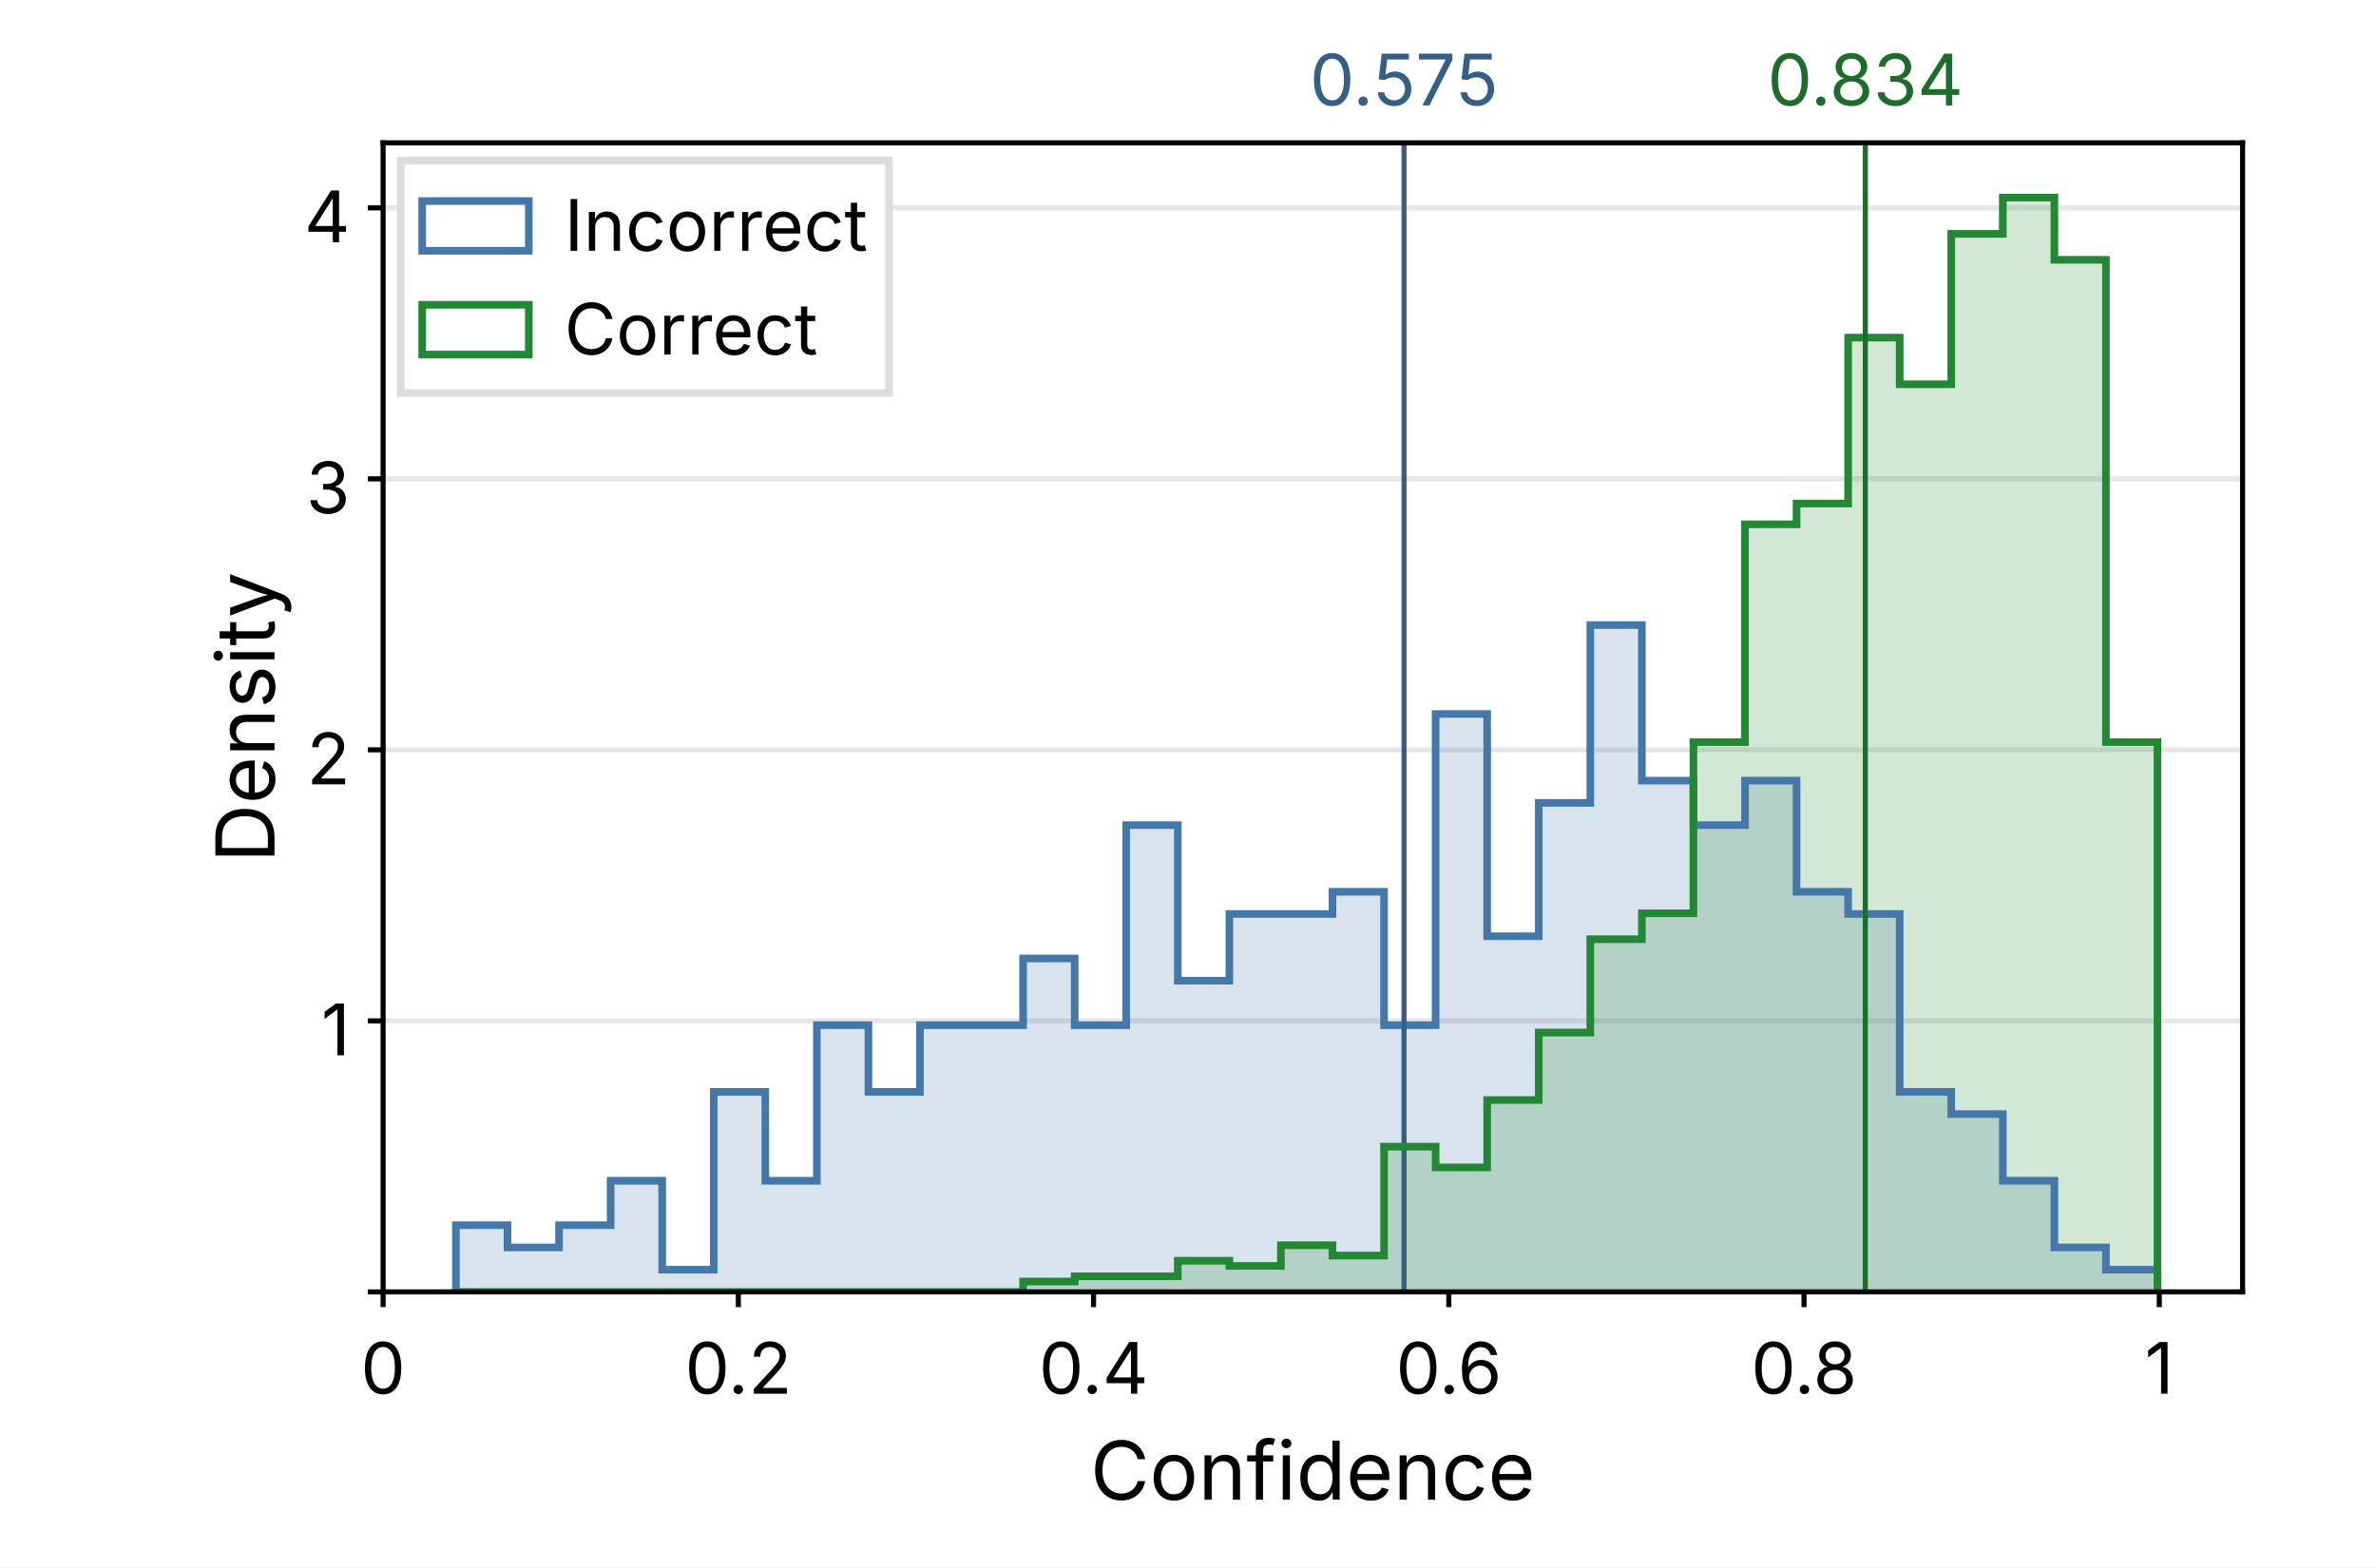
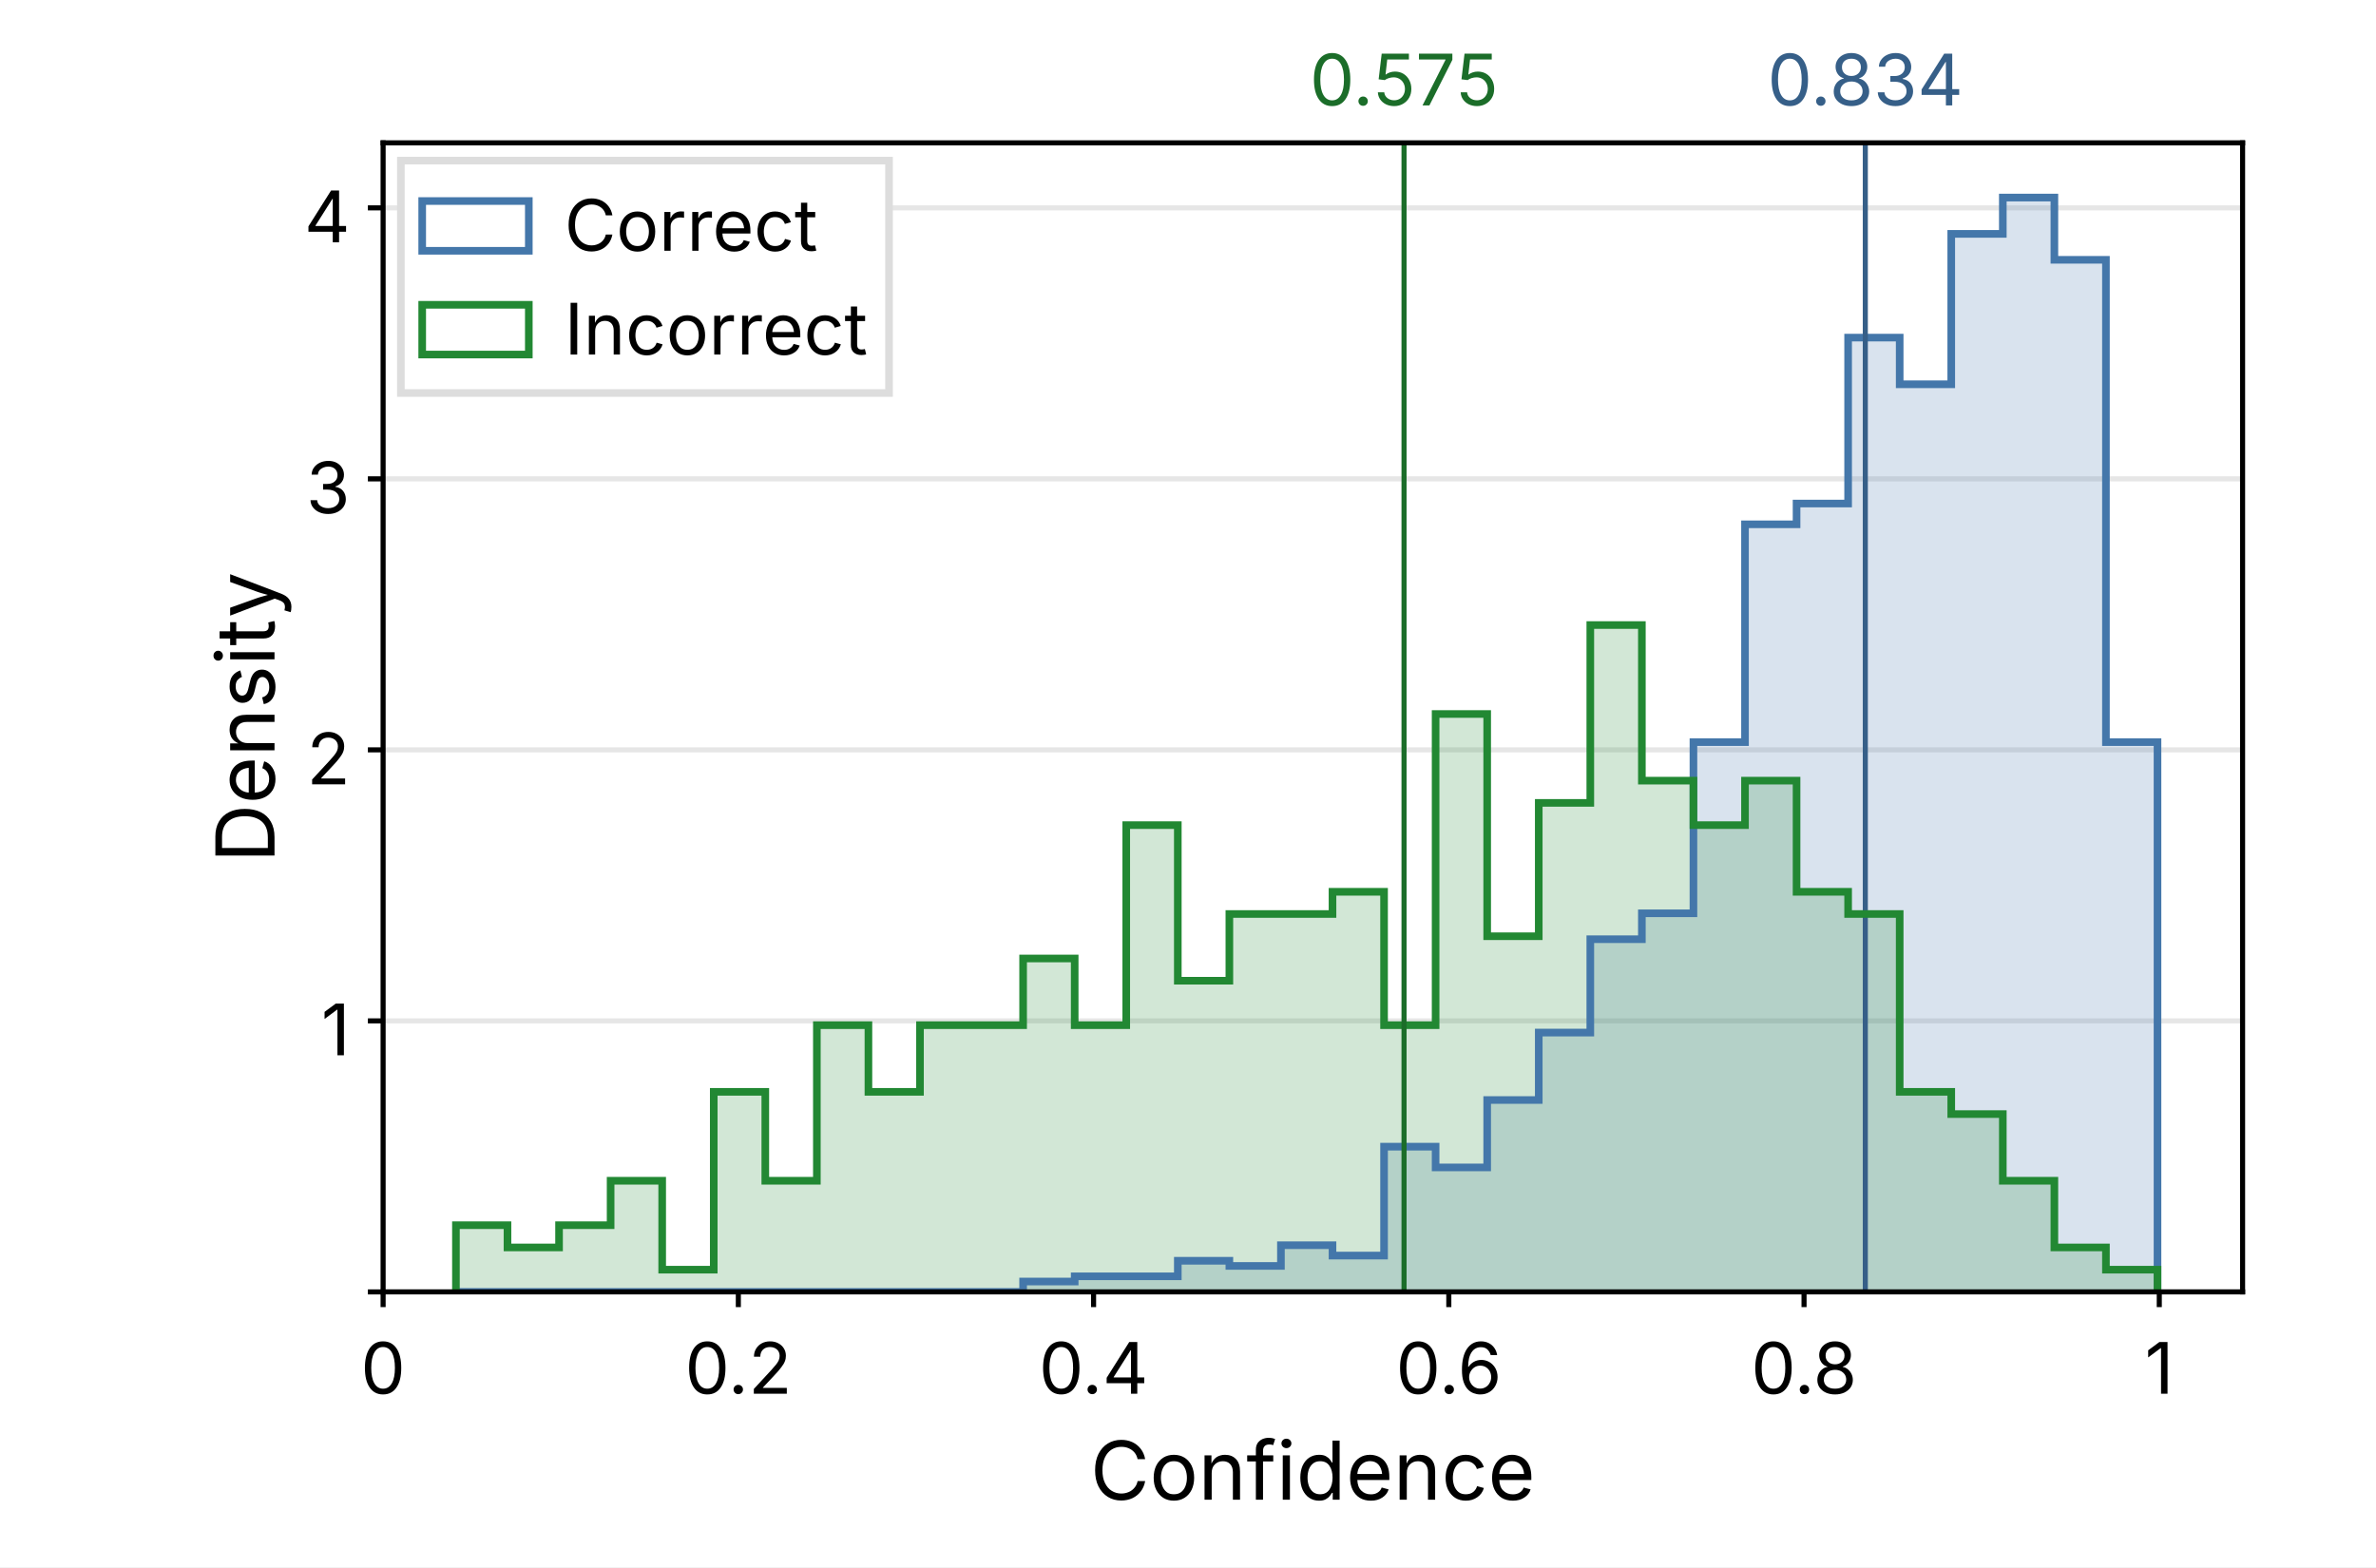
<svg xmlns="http://www.w3.org/2000/svg" xmlns:xlink="http://www.w3.org/1999/xlink" version="1.1" width="234" height="154.364" viewBox="0 0 234 154.364">
  <defs>
    <path id="font_1_19" d="M.315-.01C.234-.01 .171 .023 .127 .088 .082 .153 .06 .245 .06 .363 .06 .481 .082 .573 .127 .639 .172 .704 .235 .737 .315 .737 .396 .737 .459 .704 .504 .639 .549 .573 .571 .481 .571 .363 .571 .245 .549 .153 .504 .088 .46 .023 .397-.01 .315-.01M.315 .071C.369 .071 .41 .097 .439 .148 .468 .199 .482 .271 .482 .363 .482 .456 .468 .528 .439 .58 .41 .631 .369 .657 .315 .657 .262 .657 .221 .631 .192 .579 .163 .528 .149 .456 .149 .363 .149 .271 .163 .199 .192 .148 .221 .097 .262 .071 .315 .071Z" />
    <path id="font_1_28" d="M.144-.006C.126-.006 .11 0 .097 .013 .085 .026 .078 .041 .078 .06 .078 .078 .085 .093 .097 .106 .11 .119 .126 .125 .144 .125 .162 .125 .178 .119 .191 .106 .204 .093 .21 .078 .21 .06 .21 .041 .204 .026 .191 .013 .178 0 .162-.006 .144-.006Z" />
    <path id="font_1_21" d="M.075 0V.067L.317 .329C.344 .358 .366 .384 .384 .406 .402 .428 .416 .449 .425 .469 .434 .49 .438 .511 .438 .533 .438 .571 .425 .601 .399 .624 .373 .646 .34 .657 .302 .657 .26 .657 .227 .644 .203 .62 .178 .595 .166 .562 .166 .521H.077C.077 .564 .087 .602 .107 .634 .127 .667 .154 .692 .188 .71 .222 .728 .261 .737 .304 .737 .347 .737 .386 .728 .419 .71 .453 .692 .479 .668 .498 .637 .517 .607 .526 .572 .526 .534 .526 .508 .522 .482 .512 .457 .503 .432 .486 .404 .462 .373 .439 .341 .405 .302 .362 .257L.203 .087V.082H.539V0H.075Z" />
    <path id="font_1_23" d="M.059 .148V.224L.377 .728H.49V.229H.588V.148H.49V0H.401V.148H.059M.401 .229V.611H.396L.158 .235V.229H.401Z" />
    <path id="font_1_25" d="M.315-.01C.285-.01 .255-.004 .225 .007 .194 .018 .167 .036 .142 .062 .117 .089 .097 .124 .082 .168 .067 .213 .06 .269 .06 .336 .06 .464 .083 .563 .131 .633 .179 .702 .244 .737 .327 .737 .367 .737 .404 .729 .436 .713 .468 .697 .495 .674 .515 .645 .536 .616 .549 .583 .555 .544H.464C.456 .576 .44 .602 .417 .624 .395 .645 .364 .655 .327 .655 .271 .655 .227 .631 .195 .583 .163 .534 .147 .466 .147 .379H.153C.173 .409 .198 .433 .229 .45 .26 .467 .295 .476 .333 .476 .374 .476 .412 .465 .447 .445 .481 .424 .509 .396 .53 .36 .55 .323 .561 .282 .561 .235 .561 .19 .55 .149 .53 .112 .51 .075 .482 .045 .445 .023 .408 .001 .365-.01 .315-.01M.315 .072C.345 .072 .371 .079 .395 .094 .418 .108 .437 .128 .45 .153 .464 .177 .471 .205 .471 .235 .471 .264 .464 .291 .451 .316 .438 .34 .42 .359 .396 .374 .373 .388 .347 .395 .318 .395 .289 .395 .262 .388 .238 .373 .215 .358 .196 .338 .182 .313 .168 .289 .161 .262 .161 .234 .161 .205 .167 .179 .181 .154 .194 .129 .212 .11 .236 .094 .259 .079 .286 .072 .315 .072Z" />
    <path id="font_1_27" d="M.309-.01C.26-.01 .217-.001 .179 .016 .141 .034 .112 .058 .091 .088 .07 .119 .06 .154 .06 .193 .06 .224 .066 .252 .078 .279 .09 .305 .107 .327 .129 .344 .15 .362 .175 .373 .202 .378V.382C.166 .391 .138 .411 .117 .441 .096 .471 .086 .506 .086 .544 .086 .581 .096 .614 .115 .643 .134 .672 .16 .695 .194 .712 .227 .729 .266 .737 .309 .737 .352 .737 .39 .729 .423 .712 .457 .695 .483 .672 .503 .643 .522 .614 .532 .581 .532 .544 .532 .506 .521 .471 .5 .441 .479 .411 .451 .391 .417 .382V.378C.443 .373 .467 .362 .489 .344 .51 .327 .527 .305 .54 .279 .553 .252 .559 .224 .559 .193 .559 .154 .548 .119 .527 .088 .506 .058 .476 .034 .439 .016 .401-.001 .358-.01 .309-.01M.309 .071C.357 .071 .396 .082 .424 .106 .452 .129 .466 .16 .466 .198 .466 .225 .459 .249 .446 .27 .432 .29 .413 .307 .39 .319 .366 .33 .339 .336 .309 .336 .263 .336 .225 .323 .196 .298 .166 .272 .151 .239 .151 .198 .151 .16 .165 .129 .193 .106 .221 .082 .26 .071 .309 .071M.309 .414C.347 .414 .379 .425 .404 .448 .429 .471 .442 .5 .442 .537 .442 .574 .43 .603 .405 .625 .381 .646 .349 .657 .309 .657 .269 .657 .236 .646 .212 .625 .188 .603 .176 .574 .176 .537 .176 .5 .188 .471 .213 .448 .238 .425 .27 .414 .309 .414Z" />
    <path id="font_1_20" d="M.319 .728V0H.228V.642H.223L.047 .511V.611L.205 .728H.319Z" />
    <path id="font_1_4" d="M.382-.01C.32-.01 .265 .005 .216 .035 .167 .066 .129 .108 .101 .164 .073 .22 .06 .286 .06 .363 .06 .44 .073 .507 .101 .563 .129 .619 .167 .662 .216 .692 .265 .722 .32 .737 .382 .737 .431 .737 .477 .728 .518 .709 .559 .69 .594 .662 .621 .627 .649 .591 .667 .549 .676 .499H.583C.576 .532 .563 .56 .543 .583 .524 .605 .5 .622 .472 .634 .444 .646 .414 .651 .382 .651 .339 .651 .299 .64 .264 .618 .229 .596 .201 .564 .181 .521 .16 .478 .15 .425 .15 .363 .15 .301 .16 .249 .181 .206 .202 .163 .229 .131 .265 .109 .3 .087 .339 .076 .382 .076 .414 .076 .444 .082 .472 .094 .5 .105 .524 .123 .543 .146 .563 .168 .576 .196 .583 .229H.676C.667 .18 .649 .137 .622 .102 .594 .066 .56 .038 .519 .019 .478-0 .432-.01 .382-.01Z" />
    <path id="font_1_14" d="M.299-.012C.25-.012 .206 0 .169 .023 .132 .047 .103 .08 .082 .122 .061 .164 .051 .214 .051 .27 .051 .326 .061 .376 .082 .419 .103 .461 .132 .494 .169 .518 .206 .541 .25 .553 .299 .553 .349 .553 .393 .541 .43 .518 .468 .494 .497 .461 .518 .419 .538 .376 .549 .326 .549 .27 .549 .214 .538 .164 .518 .122 .497 .08 .468 .047 .43 .023 .393 0 .349-.012 .299-.012M.299 .067C.336 .067 .366 .076 .39 .095 .414 .114 .431 .139 .443 .17 .454 .2 .46 .234 .46 .27 .46 .306 .454 .339 .443 .37 .431 .401 .414 .427 .39 .446 .366 .465 .336 .474 .299 .474 .263 .474 .233 .465 .209 .446 .186 .427 .169 .402 .157 .371 .146 .34 .14 .306 .14 .27 .14 .234 .146 .2 .157 .17 .169 .139 .186 .114 .209 .095 .233 .076 .263 .067 .299 .067Z" />
    <path id="font_1_13" d="M.165 .327V0H.077V.546H.162L.162 .445C.18 .484 .203 .511 .231 .528 .26 .544 .292 .553 .329 .553 .384 .553 .429 .536 .463 .501 .497 .467 .514 .416 .514 .347V0H.426V.339C.426 .381 .415 .414 .393 .438 .371 .462 .341 .474 .303 .474 .263 .474 .231 .461 .204 .435 .178 .41 .165 .374 .165 .327Z" />
    <path id="font_1_10" d="M.331 .546V.471H.205V0H.117V.471H.01V.546H.117V.619C.117 .65 .125 .677 .139 .698 .154 .719 .174 .735 .197 .746 .221 .756 .246 .762 .272 .762 .293 .762 .311 .76 .324 .757 .338 .753 .348 .75 .354 .747L.33 .672C.326 .674 .32 .675 .312 .677 .305 .679 .295 .68 .283 .68 .256 .68 .236 .673 .224 .659 .211 .646 .205 .625 .205 .599V.546H.331Z" />
    <path id="font_1_11" d="M.077 0V.546H.165V0H.077M.122 .635C.105 .635 .091 .641 .079 .652 .067 .664 .061 .677 .061 .693 .061 .71 .067 .723 .079 .735 .091 .746 .105 .751 .122 .751 .139 .751 .153 .746 .165 .735 .177 .723 .183 .71 .183 .693 .183 .677 .177 .664 .165 .652 .153 .641 .139 .635 .122 .635Z" />
    <path id="font_1_8" d="M.282-.012C.236-.012 .196-0 .162 .023 .127 .046 .1 .079 .08 .121 .061 .163 .051 .214 .051 .271 .051 .329 .061 .379 .08 .421 .1 .463 .127 .496 .162 .519 .197 .541 .237 .553 .282 .553 .318 .553 .346 .547 .367 .535 .388 .523 .404 .51 .415 .495 .426 .481 .435 .468 .44 .458H.447V.728H.535V0H.45V.084H.44C.435 .074 .426 .062 .414 .047 .403 .031 .386 .018 .365 .006 .344-.006 .317-.012 .282-.012M.295 .067C.344 .067 .382 .086 .409 .124 .435 .162 .448 .212 .448 .272 .448 .333 .435 .381 .409 .418 .384 .456 .345 .474 .295 .474 .26 .474 .232 .465 .209 .447 .186 .429 .169 .405 .157 .375 .146 .344 .14 .31 .14 .272 .14 .234 .146 .2 .157 .169 .169 .138 .186 .113 .209 .094 .233 .076 .261 .067 .295 .067Z" />
    <path id="font_1_9" d="M.307-.012C.254-.012 .208 0 .17 .023 .132 .047 .102 .08 .082 .122 .061 .164 .051 .213 .051 .269 .051 .325 .061 .374 .081 .417 .101 .459 .13 .493 .167 .517 .204 .541 .247 .553 .296 .553 .325 .553 .354 .548 .382 .538 .41 .529 .436 .513 .459 .492 .482 .471 .5 .443 .514 .408 .527 .373 .534 .33 .534 .28V.243H.14C.142 .186 .158 .142 .189 .112 .219 .082 .259 .066 .307 .066 .339 .066 .367 .073 .39 .088 .414 .102 .43 .123 .44 .15L.525 .127C.513 .086 .487 .052 .448 .027 .41 .001 .363-.012 .307-.012M.14 .317H.445C.441 .364 .426 .402 .401 .431 .376 .46 .341 .475 .296 .475 .265 .475 .238 .467 .216 .453 .193 .438 .175 .419 .162 .395 .149 .371 .142 .345 .14 .317Z" />
    <path id="font_1_7" d="M.299-.012C.25-.012 .206 0 .169 .023 .132 .047 .103 .08 .082 .122 .061 .164 .051 .214 .051 .27 .051 .326 .061 .376 .082 .419 .103 .461 .132 .494 .169 .518 .206 .541 .25 .553 .299 .553 .352 .553 .398 .539 .438 .513 .478 .486 .506 .449 .521 .402L.436 .378C.428 .406 .412 .429 .388 .447 .365 .465 .335 .474 .299 .474 .263 .474 .233 .465 .209 .446 .186 .427 .169 .402 .157 .371 .146 .34 .14 .306 .14 .27 .14 .234 .146 .2 .157 .17 .169 .139 .186 .114 .209 .095 .233 .076 .263 .067 .299 .067 .336 .067 .366 .076 .39 .095 .414 .114 .43 .138 .438 .167L.522 .144C.508 .095 .48 .057 .44 .03 .4 .002 .353-.012 .299-.012Z" />
    <clipPath id="clip_2">
      <path transform="matrix(1,0,0,-1,0,154.3638)" d="M37.73 27.12H220.86V140.294H37.73Z" />
    </clipPath>
    <clipPath id="clip_3">
      <path transform="matrix(1,0,0,-1,0,154.3638)" d="M37.73 27.12H220.86V140.294H37.73Z" />
    </clipPath>
    <clipPath id="clip_4">
      <path transform="matrix(1,0,0,-1,0,154.3638)" d="M37.73 27.12H220.86V140.294H37.73Z" />
    </clipPath>
    <clipPath id="clip_5">
      <path transform="matrix(1,0,0,-1,0,154.3638)" d="M37.73 27.12H220.86V140.294H37.73Z" />
    </clipPath>
    <path id="font_1_22" d="M.31-.01C.263-.01 .22-.002 .184 .015 .147 .031 .118 .054 .096 .083 .074 .111 .063 .145 .061 .184H.155C.157 .149 .173 .122 .203 .102 .232 .082 .267 .072 .309 .072 .354 .072 .392 .083 .422 .107 .451 .13 .466 .161 .466 .199 .466 .238 .452 .27 .422 .295 .393 .32 .351 .333 .297 .333H.238V.413H.297C.34 .413 .375 .424 .401 .447 .428 .47 .441 .5 .441 .537 .441 .573 .429 .602 .406 .624 .382 .646 .351 .657 .311 .657 .286 .657 .263 .652 .241 .643 .22 .634 .202 .622 .188 .605 .174 .588 .167 .568 .166 .544H.077C.078 .583 .089 .616 .111 .645 .132 .674 .161 .697 .196 .713 .231 .729 .27 .737 .313 .737 .358 .737 .397 .728 .43 .71 .463 .692 .488 .668 .505 .638 .523 .609 .532 .576 .532 .542 .532 .501 .521 .466 .499 .438 .478 .409 .448 .389 .411 .378V.372C.458 .365 .494 .345 .52 .314 .545 .282 .558 .244 .558 .198 .558 .158 .547 .123 .526 .091 .504 .06 .475 .035 .438 .017 .4-.001 .358-.01 .31-.01Z" />
    <clipPath id="clip_6">
      <path transform="matrix(1,0,0,-1,0,154.3638)" d="M37.73 27.12H220.86V140.294H37.73Z" />
    </clipPath>
    <path id="font_1_5" d="M.315 0H.088V.728H.324C.395 .728 .456 .713 .506 .684 .556 .655 .595 .614 .622 .559 .649 .505 .662 .44 .662 .365 .662 .289 .649 .224 .622 .17 .595 .115 .555 .073 .503 .044 .452 .015 .389 0 .315 0M.181 .082H.309C.398 .082 .464 .107 .507 .157 .551 .208 .572 .277 .572 .365 .572 .453 .551 .521 .508 .571 .466 .621 .402 .646 .318 .646H.181V.082Z" />
    <path id="font_1_16" d="M.263-.012C.207-.012 .16 0 .123 .025 .086 .049 .062 .085 .053 .132L.136 .152C.144 .122 .159 .1 .18 .086 .202 .072 .229 .065 .262 .065 .3 .065 .33 .074 .353 .09 .375 .106 .387 .125 .387 .148 .387 .185 .36 .21 .307 .223L.216 .245C.118 .268 .069 .317 .069 .394 .069 .425 .078 .452 .096 .476 .113 .5 .137 .519 .168 .532 .198 .546 .233 .553 .271 .553 .328 .553 .372 .54 .403 .516 .434 .491 .455 .46 .468 .421L.388 .401C.381 .42 .368 .438 .351 .454 .333 .47 .307 .478 .272 .478 .239 .478 .212 .471 .191 .456 .169 .441 .158 .422 .158 .399 .158 .379 .166 .363 .18 .35 .195 .338 .218 .328 .25 .321L.333 .301C.382 .29 .419 .271 .442 .247 .466 .222 .478 .191 .478 .154 .478 .122 .469 .094 .451 .069 .433 .044 .408 .024 .375 .01 .343-.005 .305-.012 .263-.012Z" />
    <path id="font_1_17" d="M.292 .546V.471H.18V.142C.18 .117 .185 .099 .195 .088 .205 .077 .221 .071 .244 .071 .25 .071 .257 .072 .265 .073 .274 .075 .282 .076 .289 .077L.307 .003C.298-0 .288-.003 .276-.004 .265-.006 .253-.007 .242-.007 .194-.007 .158 .006 .131 .031 .105 .055 .092 .09 .092 .135V.471H.01V.546H.092V.676H.18V.546H.292Z" />
    <path id="font_1_18" d="M.068-.198 .091-.122 .1-.124C.127-.131 .15-.13 .17-.121 .189-.112 .206-.087 .219-.048L.235-.003 .026 .546H.123L.239 .222C.247 .198 .255 .175 .261 .151 .268 .128 .275 .105 .281 .082 .287 .105 .293 .128 .3 .151 .307 .175 .314 .198 .323 .222L.44 .546H.536L.296-.082C.279-.125 .258-.157 .231-.177 .204-.198 .172-.208 .133-.208 .117-.208 .104-.207 .092-.205 .081-.202 .073-.2 .068-.198Z" />
    <clipPath id="clip_7">
      <path transform="matrix(1,0,0,-1,0,154.3638)" d="M37.73 27.12H220.86V140.294H37.73Z" />
    </clipPath>
    <clipPath id="clip_8">
      <path transform="matrix(1,0,0,-1,0,154.3638)" d="M37.73 27.12H220.86V140.294H37.73Z" />
    </clipPath>
    <clipPath id="clip_9">
      <path transform="matrix(1,0,0,-1,0,154.3638)" d="M37.73 27.12H220.86V140.294H37.73Z" />
    </clipPath>
    <clipPath id="clip_10">
      <path transform="matrix(1,0,0,-1,0,154.3638)" d="M37.73 27.12H220.86V140.294H37.73Z" />
    </clipPath>
    <clipPath id="clip_11">
      <path transform="matrix(1,0,0,-1,0,154.3638)" d="M37.73 27.12H220.86V140.294H37.73Z" />
    </clipPath>
    <clipPath id="clip_12">
      <path transform="matrix(1,0,0,-1,0,154.3638)" d="M37.73 27.12H220.86V140.294H37.73Z" />
    </clipPath>
    <path id="font_1_24" d="M.306-.01C.263-.01 .225-.001 .191 .015 .157 .032 .13 .055 .11 .084 .09 .113 .079 .146 .077 .184H.167C.17 .151 .185 .124 .211 .103 .238 .082 .269 .072 .306 .072 .335 .072 .361 .079 .384 .092 .407 .106 .425 .125 .438 .149 .451 .173 .458 .2 .458 .231 .458 .262 .451 .29 .437 .315 .423 .34 .405 .359 .381 .373 .358 .387 .33 .395 .3 .395 .277 .395 .255 .391 .231 .384 .208 .377 .19 .368 .175 .356L.088 .367 .131 .728H.514V.646H.209L.185 .434H.188C.203 .446 .222 .456 .245 .464 .268 .472 .292 .476 .317 .476 .361 .476 .401 .466 .436 .445 .471 .424 .498 .395 .518 .358 .538 .321 .548 .279 .548 .232 .548 .186 .538 .144 .517 .108 .496 .071 .467 .043 .431 .022 .394 .001 .353-.01 .306-.01Z" />
    <path id="font_1_26" d="M.098 0 .421 .64V.646H.048V.728H.518V.641L.195 0H.098Z" />
+     <path id="font_1_15" d="M.077 0V.546H.162V.462H.168C.178 .49 .196 .512 .222 .529 .248 .545 .277 .554 .31 .554 .316 .554 .324 .554 .333 .553 .342 .553 .349 .553 .354 .552V.464C.351 .465 .345 .465 .334 .467 .324 .468 .313 .469 .301 .469 .262 .469 .229 .457 .204 .433 .178 .409 .165 .379 .165 .342V0H.077Z" />
    <path id="font_1_6" d="M.181 .728V0H.088V.728H.181Z" />
-     <path id="font_1_15" d="M.077 0V.546H.162V.462H.168C.178 .49 .196 .512 .222 .529 .248 .545 .277 .554 .31 .554 .316 .554 .324 .554 .333 .553 .342 .553 .349 .553 .354 .552V.464C.351 .465 .345 .465 .334 .467 .324 .468 .313 .469 .301 .469 .262 .469 .229 .457 .204 .433 .178 .409 .165 .379 .165 .342V0H.077Z" />
  </defs>
  <path transform="matrix(1,0,0,-1,0,154.3638)" d="M0 0H234V154.364H0Z" fill="#ffffff" />
  <path transform="matrix(1,0,0,-1,0,154.3638)" d="M37.73 27.12H220.86V140.294H37.73Z" fill="#ffffff" />
  <path transform="matrix(1,0,0,-1,0,154.3638)" d="M37.73 27.12V25.62" fill="#ffffff" />
  <path transform="matrix(1,0,0,-1,0,154.3638)" stroke-width=".5" stroke-linecap="butt" stroke-linejoin="round" fill="none" stroke="#000000" d="M37.73 27.12V25.62" />
  <use data-text="0" xlink:href="#font_1_19" transform="matrix(7,0,0,-7,35.51906,137.2753)" />
  <path transform="matrix(1,0,0,-1,0,154.3638)" d="M72.715 27.12V25.62" fill="#ffffff" />
  <path transform="matrix(1,0,0,-1,0,154.3638)" stroke-width=".5" stroke-linecap="butt" stroke-linejoin="round" fill="none" stroke="#000000" d="M72.715 27.12V25.62" />
  <use data-text="0" xlink:href="#font_1_19" transform="matrix(7,0,0,-7,67.44957,137.2753)" />
  <use data-text="." xlink:href="#font_1_28" transform="matrix(7,0,0,-7,71.70056,137.2753)" />
  <use data-text="2" xlink:href="#font_1_21" transform="matrix(7,0,0,-7,73.71558,137.2753)" />
  <path transform="matrix(1,0,0,-1,0,154.3638)" d="M107.7 27.12V25.62" fill="#ffffff" />
  <path transform="matrix(1,0,0,-1,0,154.3638)" stroke-width=".5" stroke-linecap="butt" stroke-linejoin="round" fill="none" stroke="#000000" d="M107.7 27.12V25.62" />
  <use data-text="0" xlink:href="#font_1_19" transform="matrix(7,0,0,-7,102.3098,137.2753)" />
  <use data-text="." xlink:href="#font_1_28" transform="matrix(7,0,0,-7,106.5607,137.2753)" />
  <use data-text="4" xlink:href="#font_1_23" transform="matrix(7,0,0,-7,108.5758,137.2753)" />
  <path transform="matrix(1,0,0,-1,0,154.3638)" d="M142.686 27.12V25.62" fill="#ffffff" />
  <path transform="matrix(1,0,0,-1,0,154.3638)" stroke-width=".5" stroke-linecap="butt" stroke-linejoin="round" fill="none" stroke="#000000" d="M142.686 27.12V25.62" />
  <use data-text="0" xlink:href="#font_1_19" transform="matrix(7,0,0,-7,137.4668,137.2753)" />
  <use data-text="." xlink:href="#font_1_28" transform="matrix(7,0,0,-7,141.7178,137.2753)" />
  <use data-text="6" xlink:href="#font_1_25" transform="matrix(7,0,0,-7,143.561,137.2753)" />
  <path transform="matrix(1,0,0,-1,0,154.3638)" d="M177.671 27.12V25.62" fill="#ffffff" />
  <path transform="matrix(1,0,0,-1,0,154.3638)" stroke-width=".5" stroke-linecap="butt" stroke-linejoin="round" fill="none" stroke="#000000" d="M177.671 27.12V25.62" />
  <use data-text="0" xlink:href="#font_1_19" transform="matrix(7,0,0,-7,172.452,137.2753)" />
  <use data-text="." xlink:href="#font_1_28" transform="matrix(7,0,0,-7,176.703,137.2753)" />
  <use data-text="8" xlink:href="#font_1_27" transform="matrix(7,0,0,-7,178.5618,137.2753)" />
  <path transform="matrix(1,0,0,-1,0,154.3638)" d="M212.656 27.12V25.62" fill="#ffffff" />
  <path transform="matrix(1,0,0,-1,0,154.3638)" stroke-width=".5" stroke-linecap="butt" stroke-linejoin="round" fill="none" stroke="#000000" d="M212.656 27.12V25.62" />
  <use data-text="1" xlink:href="#font_1_20" transform="matrix(7,0,0,-7,211.2341,137.2753)" />
  <use data-text="C" xlink:href="#font_1_4" transform="matrix(8,0,0,-8,107.3731,147.7138)" />
  <use data-text="o" xlink:href="#font_1_14" transform="matrix(8,0,0,-8,113.2131,147.7138)" />
  <use data-text="n" xlink:href="#font_1_13" transform="matrix(8,0,0,-8,118.0131,147.7138)" />
  <use data-text="f" xlink:href="#font_1_10" transform="matrix(8,0,0,-8,122.7489,147.7138)" />
  <use data-text="i" xlink:href="#font_1_11" transform="matrix(8,0,0,-8,125.7168,147.7138)" />
  <use data-text="d" xlink:href="#font_1_8" transform="matrix(8,0,0,-8,127.6527,147.7138)" />
  <use data-text="e" xlink:href="#font_1_9" transform="matrix(8,0,0,-8,132.5566,147.7138)" />
  <use data-text="n" xlink:href="#font_1_13" transform="matrix(8,0,0,-8,137.2284,147.7138)" />
  <use data-text="c" xlink:href="#font_1_7" transform="matrix(8,0,0,-8,141.9642,147.7138)" />
  <use data-text="e" xlink:href="#font_1_9" transform="matrix(8,0,0,-8,146.54,147.7138)" />
  <g clip-path="url(#clip_2)">
    <path transform="matrix(1,0,0,-1,0,154.3638)" stroke-width=".5" stroke-linecap="square" stroke-linejoin="round" fill="none" stroke="#000000" stroke-opacity=".1" d="M37.73 27.12H220.86" />
  </g>
  <path transform="matrix(1,0,0,-1,0,154.3638)" d="M37.73 27.12H36.23" fill="#ffffff" />
  <path transform="matrix(1,0,0,-1,0,154.3638)" stroke-width=".5" stroke-linecap="butt" stroke-linejoin="round" fill="none" stroke="#000000" d="M37.73 27.12H36.23" />
  <g clip-path="url(#clip_3)">
    <path transform="matrix(1,0,0,-1,0,154.3638)" stroke-width=".5" stroke-linecap="square" stroke-linejoin="round" fill="none" stroke="#000000" stroke-opacity=".1" d="M37.73 53.813H220.86" />
  </g>
  <path transform="matrix(1,0,0,-1,0,154.3638)" d="M37.73 53.813H36.23" fill="#ffffff" />
  <path transform="matrix(1,0,0,-1,0,154.3638)" stroke-width=".5" stroke-linecap="butt" stroke-linejoin="round" fill="none" stroke="#000000" d="M37.73 53.813H36.23" />
  <use data-text="1" xlink:href="#font_1_20" transform="matrix(7,0,0,-7,31.63625,103.9415)" />
  <g clip-path="url(#clip_4)">
    <path transform="matrix(1,0,0,-1,0,154.3638)" stroke-width=".5" stroke-linecap="square" stroke-linejoin="round" fill="none" stroke="#000000" stroke-opacity=".1" d="M37.73 80.506H220.86" />
  </g>
  <path transform="matrix(1,0,0,-1,0,154.3638)" d="M37.73 80.506H36.23" fill="#ffffff" />
  <path transform="matrix(1,0,0,-1,0,154.3638)" stroke-width=".5" stroke-linecap="butt" stroke-linejoin="round" fill="none" stroke="#000000" d="M37.73 80.506H36.23" />
  <use data-text="2" xlink:href="#font_1_21" transform="matrix(7,0,0,-7,30.21438,77.24835)" />
  <g clip-path="url(#clip_5)">
    <path transform="matrix(1,0,0,-1,0,154.3638)" stroke-width=".5" stroke-linecap="square" stroke-linejoin="round" fill="none" stroke="#000000" stroke-opacity=".1" d="M37.73 107.199H220.86" />
  </g>
  <path transform="matrix(1,0,0,-1,0,154.3638)" d="M37.73 107.199H36.23" fill="#ffffff" />
  <path transform="matrix(1,0,0,-1,0,154.3638)" stroke-width=".5" stroke-linecap="butt" stroke-linejoin="round" fill="none" stroke="#000000" d="M37.73 107.199H36.23" />
  <use data-text="3" xlink:href="#font_1_22" transform="matrix(7,0,0,-7,30.15188,50.55516)" />
  <g clip-path="url(#clip_6)">
    <path transform="matrix(1,0,0,-1,0,154.3638)" stroke-width=".5" stroke-linecap="square" stroke-linejoin="round" fill="none" stroke="#000000" stroke-opacity=".1" d="M37.73 133.892H220.86" />
  </g>
  <path transform="matrix(1,0,0,-1,0,154.3638)" d="M37.73 133.892H36.23" fill="#ffffff" />
  <path transform="matrix(1,0,0,-1,0,154.3638)" stroke-width=".5" stroke-linecap="butt" stroke-linejoin="round" fill="none" stroke="#000000" d="M37.73 133.892H36.23" />
  <use data-text="4" xlink:href="#font_1_23" transform="matrix(7,0,0,-7,29.96438,23.86199)" />
  <use data-text="D" xlink:href="#font_1_5" transform="matrix(0,-8,-8,-0,27.03469,84.96941)" />
  <use data-text="e" xlink:href="#font_1_9" transform="matrix(0,-8,-8,-0,27.03469,79.18559)" />
  <use data-text="n" xlink:href="#font_1_13" transform="matrix(0,-8,-8,-0,27.03469,74.51378)" />
  <use data-text="s" xlink:href="#font_1_16" transform="matrix(0,-8,-8,-0,27.03469,69.77797)" />
  <use data-text="i" xlink:href="#font_1_11" transform="matrix(0,-8,-8,-0,27.03469,65.55788)" />
  <use data-text="t" xlink:href="#font_1_17" transform="matrix(0,-8,-8,-0,27.03469,63.62187)" />
  <use data-text="y" xlink:href="#font_1_18" transform="matrix(0,-8,-8,-0,27.03469,60.84181)" />
  <g clip-path="url(#clip_7)">
-     <path transform="matrix(1,0,0,-1,0,154.3638)" d="M44.902 27.12V33.688H49.98V31.498H55.058V33.688H60.136V38.066H65.215V29.309H70.293V46.823H75.371V38.066H80.449V53.391H85.527V46.823H90.605V53.391H95.683 100.762V59.959H105.84V53.391H110.918V73.094H115.996V57.77H121.074V64.337H126.152 131.231V66.527H136.309V53.391H141.387V84.041H146.465V62.148H151.543V75.284H156.621V92.798H161.7V77.473H166.778V73.094H171.856V77.473H176.934V66.527H182.012V64.337H187.09V46.823H192.168V44.634H197.247V38.066H202.325V31.498H207.403V29.309H212.481V27.12H207.403 202.325 197.247 192.168 187.09 182.012 176.934 171.856 166.778 161.7 156.621 151.543 146.465 141.387 136.309 131.231 126.152 121.074 115.996 110.918 105.84 100.762 95.683 90.605 85.527 80.449 75.371 70.293 65.215 60.136 55.058 49.98Z" fill="#4477aa" fill-opacity=".2" />
+     <path transform="matrix(1,0,0,-1,0,154.3638)" d="M44.902 27.12V27.12H49.98 55.058 60.136 65.215 70.293 75.371 80.449 85.527 90.605 95.683 100.762V28.141H105.84V28.652H110.918 115.996V30.185H121.074V29.674H126.152V31.717H131.231V30.696H136.309V41.423H141.387V39.38H146.465V46.02H151.543V52.661H156.621V61.856H161.7V64.41H166.778V81.268H171.856V102.723H176.934V104.766H182.012V121.112H187.09V116.515H192.168V131.329H197.247V134.905H202.325V128.775H207.403V81.268H212.481V27.12H207.403 202.325 197.247 192.168 187.09 182.012 176.934 171.856 166.778 161.7 156.621 151.543 146.465 141.387 136.309 131.231 126.152 121.074 115.996 110.918 105.84 100.762 95.683 90.605 85.527 80.449 75.371 70.293 65.215 60.136 55.058 49.98Z" fill="#4477aa" fill-opacity=".2" />
  </g>
  <g clip-path="url(#clip_8)">
-     <path transform="matrix(1,0,0,-1,0,154.3638)" d="M44.902 27.12V27.12H49.98 55.058 60.136 65.215 70.293 75.371 80.449 85.527 90.605 95.683 100.762V28.141H105.84V28.652H110.918 115.996V30.185H121.074V29.674H126.152V31.717H131.231V30.696H136.309V41.423H141.387V39.38H146.465V46.02H151.543V52.661H156.621V61.856H161.7V64.41H166.778V81.268H171.856V102.723H176.934V104.766H182.012V121.112H187.09V116.515H192.168V131.329H197.247V134.905H202.325V128.775H207.403V81.268H212.481V27.12H207.403 202.325 197.247 192.168 187.09 182.012 176.934 171.856 166.778 161.7 156.621 151.543 146.465 141.387 136.309 131.231 126.152 121.074 115.996 110.918 105.84 100.762 95.683 90.605 85.527 80.449 75.371 70.293 65.215 60.136 55.058 49.98Z" fill="#228833" fill-opacity=".2" />
+     <path transform="matrix(1,0,0,-1,0,154.3638)" d="M44.902 27.12V33.688H49.98V31.498H55.058V33.688H60.136V38.066H65.215V29.309H70.293V46.823H75.371V38.066H80.449V53.391H85.527V46.823H90.605V53.391H95.683 100.762V59.959H105.84V53.391H110.918V73.094H115.996V57.77H121.074V64.337H126.152 131.231V66.527H136.309V53.391H141.387V84.041H146.465V62.148H151.543V75.284H156.621V92.798H161.7V77.473H166.778V73.094H171.856V77.473H176.934V66.527H182.012V64.337H187.09V46.823H192.168V44.634H197.247V38.066H202.325V31.498H207.403V29.309H212.481V27.12H207.403 202.325 197.247 192.168 187.09 182.012 176.934 171.856 166.778 161.7 156.621 151.543 146.465 141.387 136.309 131.231 126.152 121.074 115.996 110.918 105.84 100.762 95.683 90.605 85.527 80.449 75.371 70.293 65.215 60.136 55.058 49.98Z" fill="#228833" fill-opacity=".2" />
  </g>
  <g clip-path="url(#clip_9)">
-     <path transform="matrix(1,0,0,-1,0,154.3638)" stroke-width=".75" stroke-linecap="butt" stroke-miterlimit="10" stroke-linejoin="miter" fill="none" stroke="#4477aa" d="M44.902 27.12V33.688H49.98V31.498H55.058V33.688H60.136V38.066H65.215V29.309H70.293V46.823H75.371V38.066H80.449V53.391H85.527V46.823H90.605V53.391H95.683 100.762V59.959H105.84V53.391H110.918V73.094H115.996V57.77H121.074V64.337H126.152 131.231V66.527H136.309V53.391H141.387V84.041H146.465V62.148H151.543V75.284H156.621V92.798H161.7V77.473H166.778V73.094H171.856V77.473H176.934V66.527H182.012V64.337H187.09V46.823H192.168V44.634H197.247V38.066H202.325V31.498H207.403V29.309H212.481V27.12" />
+     <path transform="matrix(1,0,0,-1,0,154.3638)" stroke-width=".75" stroke-linecap="butt" stroke-miterlimit="10" stroke-linejoin="miter" fill="none" stroke="#4477aa" d="M44.902 27.12V27.12H49.98 55.058 60.136 65.215 70.293 75.371 80.449 85.527 90.605 95.683 100.762V28.141H105.84V28.652H110.918 115.996V30.185H121.074V29.674H126.152V31.717H131.231V30.696H136.309V41.423H141.387V39.38H146.465V46.02H151.543V52.661H156.621V61.856H161.7V64.41H166.778V81.268H171.856V102.723H176.934V104.766H182.012V121.112H187.09V116.515H192.168V131.329H197.247V134.905H202.325V128.775H207.403V81.268H212.481V27.12" />
  </g>
  <g clip-path="url(#clip_10)">
-     <path transform="matrix(1,0,0,-1,0,154.3638)" stroke-width=".5" stroke-linecap="square" stroke-linejoin="round" fill="none" stroke="#365f88" d="M138.276 27.12V140.294" />
+     <path transform="matrix(1,0,0,-1,0,154.3638)" stroke-width=".5" stroke-linecap="square" stroke-linejoin="round" fill="none" stroke="#365f88" d="M183.705 27.12V140.294" />
  </g>
  <g clip-path="url(#clip_11)">
-     <path transform="matrix(1,0,0,-1,0,154.3638)" stroke-width=".75" stroke-linecap="butt" stroke-miterlimit="10" stroke-linejoin="miter" fill="none" stroke="#228833" d="M44.902 27.12V27.12H49.98 55.058 60.136 65.215 70.293 75.371 80.449 85.527 90.605 95.683 100.762V28.141H105.84V28.652H110.918 115.996V30.185H121.074V29.674H126.152V31.717H131.231V30.696H136.309V41.423H141.387V39.38H146.465V46.02H151.543V52.661H156.621V61.856H161.7V64.41H166.778V81.268H171.856V102.723H176.934V104.766H182.012V121.112H187.09V116.515H192.168V131.329H197.247V134.905H202.325V128.775H207.403V81.268H212.481V27.12" />
+     <path transform="matrix(1,0,0,-1,0,154.3638)" stroke-width=".75" stroke-linecap="butt" stroke-miterlimit="10" stroke-linejoin="miter" fill="none" stroke="#228833" d="M44.902 27.12V33.688H49.98V31.498H55.058V33.688H60.136V38.066H65.215V29.309H70.293V46.823H75.371V38.066H80.449V53.391H85.527V46.823H90.605V53.391H95.683 100.762V59.959H105.84V53.391H110.918V73.094H115.996V57.77H121.074V64.337H126.152 131.231V66.527H136.309V53.391H141.387V84.041H146.465V62.148H151.543V75.284H156.621V92.798H161.7V77.473H166.778V73.094H171.856V77.473H176.934V66.527H182.012V64.337H187.09V46.823H192.168V44.634H197.247V38.066H202.325V31.498H207.403V29.309H212.481V27.12" />
  </g>
  <g clip-path="url(#clip_12)">
-     <path transform="matrix(1,0,0,-1,0,154.3638)" stroke-width=".5" stroke-linecap="square" stroke-linejoin="round" fill="none" stroke="#1b6d29" d="M183.705 27.12V140.294" />
+     <path transform="matrix(1,0,0,-1,0,154.3638)" stroke-width=".5" stroke-linecap="square" stroke-linejoin="round" fill="none" stroke="#1b6d29" d="M138.276 27.12V140.294" />
  </g>
  <path transform="matrix(1,0,0,-1,0,154.3638)" stroke-width=".5" stroke-linecap="square" stroke-miterlimit="10" stroke-linejoin="miter" fill="none" stroke="#000000" d="M37.73 27.12V140.294" />
  <path transform="matrix(1,0,0,-1,0,154.3638)" stroke-width=".5" stroke-linecap="square" stroke-miterlimit="10" stroke-linejoin="miter" fill="none" stroke="#000000" d="M220.86 27.12V140.294" />
  <path transform="matrix(1,0,0,-1,0,154.3638)" stroke-width=".5" stroke-linecap="square" stroke-miterlimit="10" stroke-linejoin="miter" fill="none" stroke="#000000" d="M37.73 27.12H220.86" />
  <path transform="matrix(1,0,0,-1,0,154.3638)" stroke-width=".5" stroke-linecap="square" stroke-miterlimit="10" stroke-linejoin="miter" fill="none" stroke="#000000" d="M37.73 140.294H220.86" />
-   <use data-text="0" xlink:href="#font_1_19" transform="matrix(7,0,0,-7,128.9871,10.38126)" fill="#365f88" />
-   <use data-text="." xlink:href="#font_1_28" transform="matrix(7,0,0,-7,133.2381,10.38126)" fill="#365f88" />
-   <use data-text="5" xlink:href="#font_1_24" transform="matrix(7,0,0,-7,135.1594,10.38126)" fill="#365f88" />
-   <use data-text="7" xlink:href="#font_1_26" transform="matrix(7,0,0,-7,139.41,10.38126)" fill="#365f88" />
-   <use data-text="5" xlink:href="#font_1_24" transform="matrix(7,0,0,-7,143.3168,10.38126)" fill="#365f88" />
-   <use data-text="0" xlink:href="#font_1_19" transform="matrix(7,0,0,-7,174.0643,10.38126)" fill="#1b6d29" />
-   <use data-text="." xlink:href="#font_1_28" transform="matrix(7,0,0,-7,178.3153,10.38126)" fill="#1b6d29" />
-   <use data-text="8" xlink:href="#font_1_27" transform="matrix(7,0,0,-7,180.1741,10.38126)" fill="#1b6d29" />
-   <use data-text="3" xlink:href="#font_1_22" transform="matrix(7,0,0,-7,184.5046,10.38126)" fill="#1b6d29" />
-   <use data-text="4" xlink:href="#font_1_23" transform="matrix(7,0,0,-7,188.835,10.38126)" fill="#1b6d29" />
+   <use data-text="0" xlink:href="#font_1_19" transform="matrix(7,0,0,-7,174.0643,10.38126)" fill="#365f88" />
+   <use data-text="." xlink:href="#font_1_28" transform="matrix(7,0,0,-7,178.3153,10.38126)" fill="#365f88" />
+   <use data-text="8" xlink:href="#font_1_27" transform="matrix(7,0,0,-7,180.1741,10.38126)" fill="#365f88" />
+   <use data-text="3" xlink:href="#font_1_22" transform="matrix(7,0,0,-7,184.5046,10.38126)" fill="#365f88" />
+   <use data-text="4" xlink:href="#font_1_23" transform="matrix(7,0,0,-7,188.835,10.38126)" fill="#365f88" />
+   <use data-text="0" xlink:href="#font_1_19" transform="matrix(7,0,0,-7,128.9871,10.38126)" fill="#1b6d29" />
+   <use data-text="." xlink:href="#font_1_28" transform="matrix(7,0,0,-7,133.2381,10.38126)" fill="#1b6d29" />
+   <use data-text="5" xlink:href="#font_1_24" transform="matrix(7,0,0,-7,135.1594,10.38126)" fill="#1b6d29" />
+   <use data-text="7" xlink:href="#font_1_26" transform="matrix(7,0,0,-7,139.41,10.38126)" fill="#1b6d29" />
+   <use data-text="5" xlink:href="#font_1_24" transform="matrix(7,0,0,-7,143.3168,10.38126)" fill="#1b6d29" />
  <path transform="matrix(1,0,0,-1,0,154.3638)" d="M39.48 115.655H87.555V138.544H39.48Z" fill="#ffffff" />
  <path transform="matrix(1,0,0,-1,0,154.3638)" stroke-width=".75" stroke-linecap="butt" stroke-miterlimit="10" stroke-linejoin="miter" fill="none" stroke="#dddddd" d="M39.48 115.655H87.555V138.544H39.48Z" />
  <path transform="matrix(1,0,0,-1,0,154.3638)" stroke-width=".75" stroke-linecap="butt" stroke-miterlimit="10" stroke-linejoin="miter" fill="none" stroke="#4477aa" d="M41.58 129.663H52.08V134.563H41.58V129.663Z" />
-   <use data-text="I" xlink:href="#font_1_6" transform="matrix(7,0,0,-7,55.58,24.70099)" />
-   <use data-text="n" xlink:href="#font_1_13" transform="matrix(7,0,0,-7,57.45812,24.70099)" />
-   <use data-text="c" xlink:href="#font_1_7" transform="matrix(7,0,0,-7,61.6,24.70099)" />
-   <use data-text="o" xlink:href="#font_1_14" transform="matrix(7,0,0,-7,65.59798,24.70099)" />
-   <use data-text="r" xlink:href="#font_1_15" transform="matrix(7,0,0,-7,69.80384,24.70099)" />
-   <use data-text="r" xlink:href="#font_1_15" transform="matrix(7,0,0,-7,72.55058,24.70099)" />
-   <use data-text="e" xlink:href="#font_1_9" transform="matrix(7,0,0,-7,75.07858,24.70099)" />
-   <use data-text="c" xlink:href="#font_1_7" transform="matrix(7,0,0,-7,79.15665,24.70099)" />
-   <use data-text="t" xlink:href="#font_1_17" transform="matrix(7,0,0,-7,83.15463,24.70099)" />
+   <use data-text="C" xlink:href="#font_1_4" transform="matrix(7,0,0,-7,55.58,24.70099)" />
+   <use data-text="o" xlink:href="#font_1_14" transform="matrix(7,0,0,-7,60.6861,24.70099)" />
+   <use data-text="r" xlink:href="#font_1_15" transform="matrix(7,0,0,-7,64.89195,24.70099)" />
+   <use data-text="r" xlink:href="#font_1_15" transform="matrix(7,0,0,-7,67.6387,24.70099)" />
+   <use data-text="e" xlink:href="#font_1_9" transform="matrix(7,0,0,-7,70.1667,24.70099)" />
+   <use data-text="c" xlink:href="#font_1_7" transform="matrix(7,0,0,-7,74.24477,24.70099)" />
+   <use data-text="t" xlink:href="#font_1_17" transform="matrix(7,0,0,-7,78.24275,24.70099)" />
  <path transform="matrix(1,0,0,-1,0,154.3638)" stroke-width=".75" stroke-linecap="butt" stroke-miterlimit="10" stroke-linejoin="miter" fill="none" stroke="#228833" d="M41.58 119.443H52.08V124.343H41.58V119.443Z" />
-   <use data-text="C" xlink:href="#font_1_4" transform="matrix(7,0,0,-7,55.58,34.92071)" />
-   <use data-text="o" xlink:href="#font_1_14" transform="matrix(7,0,0,-7,60.6861,34.92071)" />
-   <use data-text="r" xlink:href="#font_1_15" transform="matrix(7,0,0,-7,64.89195,34.92071)" />
-   <use data-text="r" xlink:href="#font_1_15" transform="matrix(7,0,0,-7,67.6387,34.92071)" />
-   <use data-text="e" xlink:href="#font_1_9" transform="matrix(7,0,0,-7,70.1667,34.92071)" />
-   <use data-text="c" xlink:href="#font_1_7" transform="matrix(7,0,0,-7,74.24477,34.92071)" />
-   <use data-text="t" xlink:href="#font_1_17" transform="matrix(7,0,0,-7,78.24275,34.92071)" />
+   <use data-text="I" xlink:href="#font_1_6" transform="matrix(7,0,0,-7,55.58,34.92071)" />
+   <use data-text="n" xlink:href="#font_1_13" transform="matrix(7,0,0,-7,57.45812,34.92071)" />
+   <use data-text="c" xlink:href="#font_1_7" transform="matrix(7,0,0,-7,61.6,34.92071)" />
+   <use data-text="o" xlink:href="#font_1_14" transform="matrix(7,0,0,-7,65.59798,34.92071)" />
+   <use data-text="r" xlink:href="#font_1_15" transform="matrix(7,0,0,-7,69.80384,34.92071)" />
+   <use data-text="r" xlink:href="#font_1_15" transform="matrix(7,0,0,-7,72.55058,34.92071)" />
+   <use data-text="e" xlink:href="#font_1_9" transform="matrix(7,0,0,-7,75.07858,34.92071)" />
+   <use data-text="c" xlink:href="#font_1_7" transform="matrix(7,0,0,-7,79.15665,34.92071)" />
+   <use data-text="t" xlink:href="#font_1_17" transform="matrix(7,0,0,-7,83.15463,34.92071)" />
</svg>
